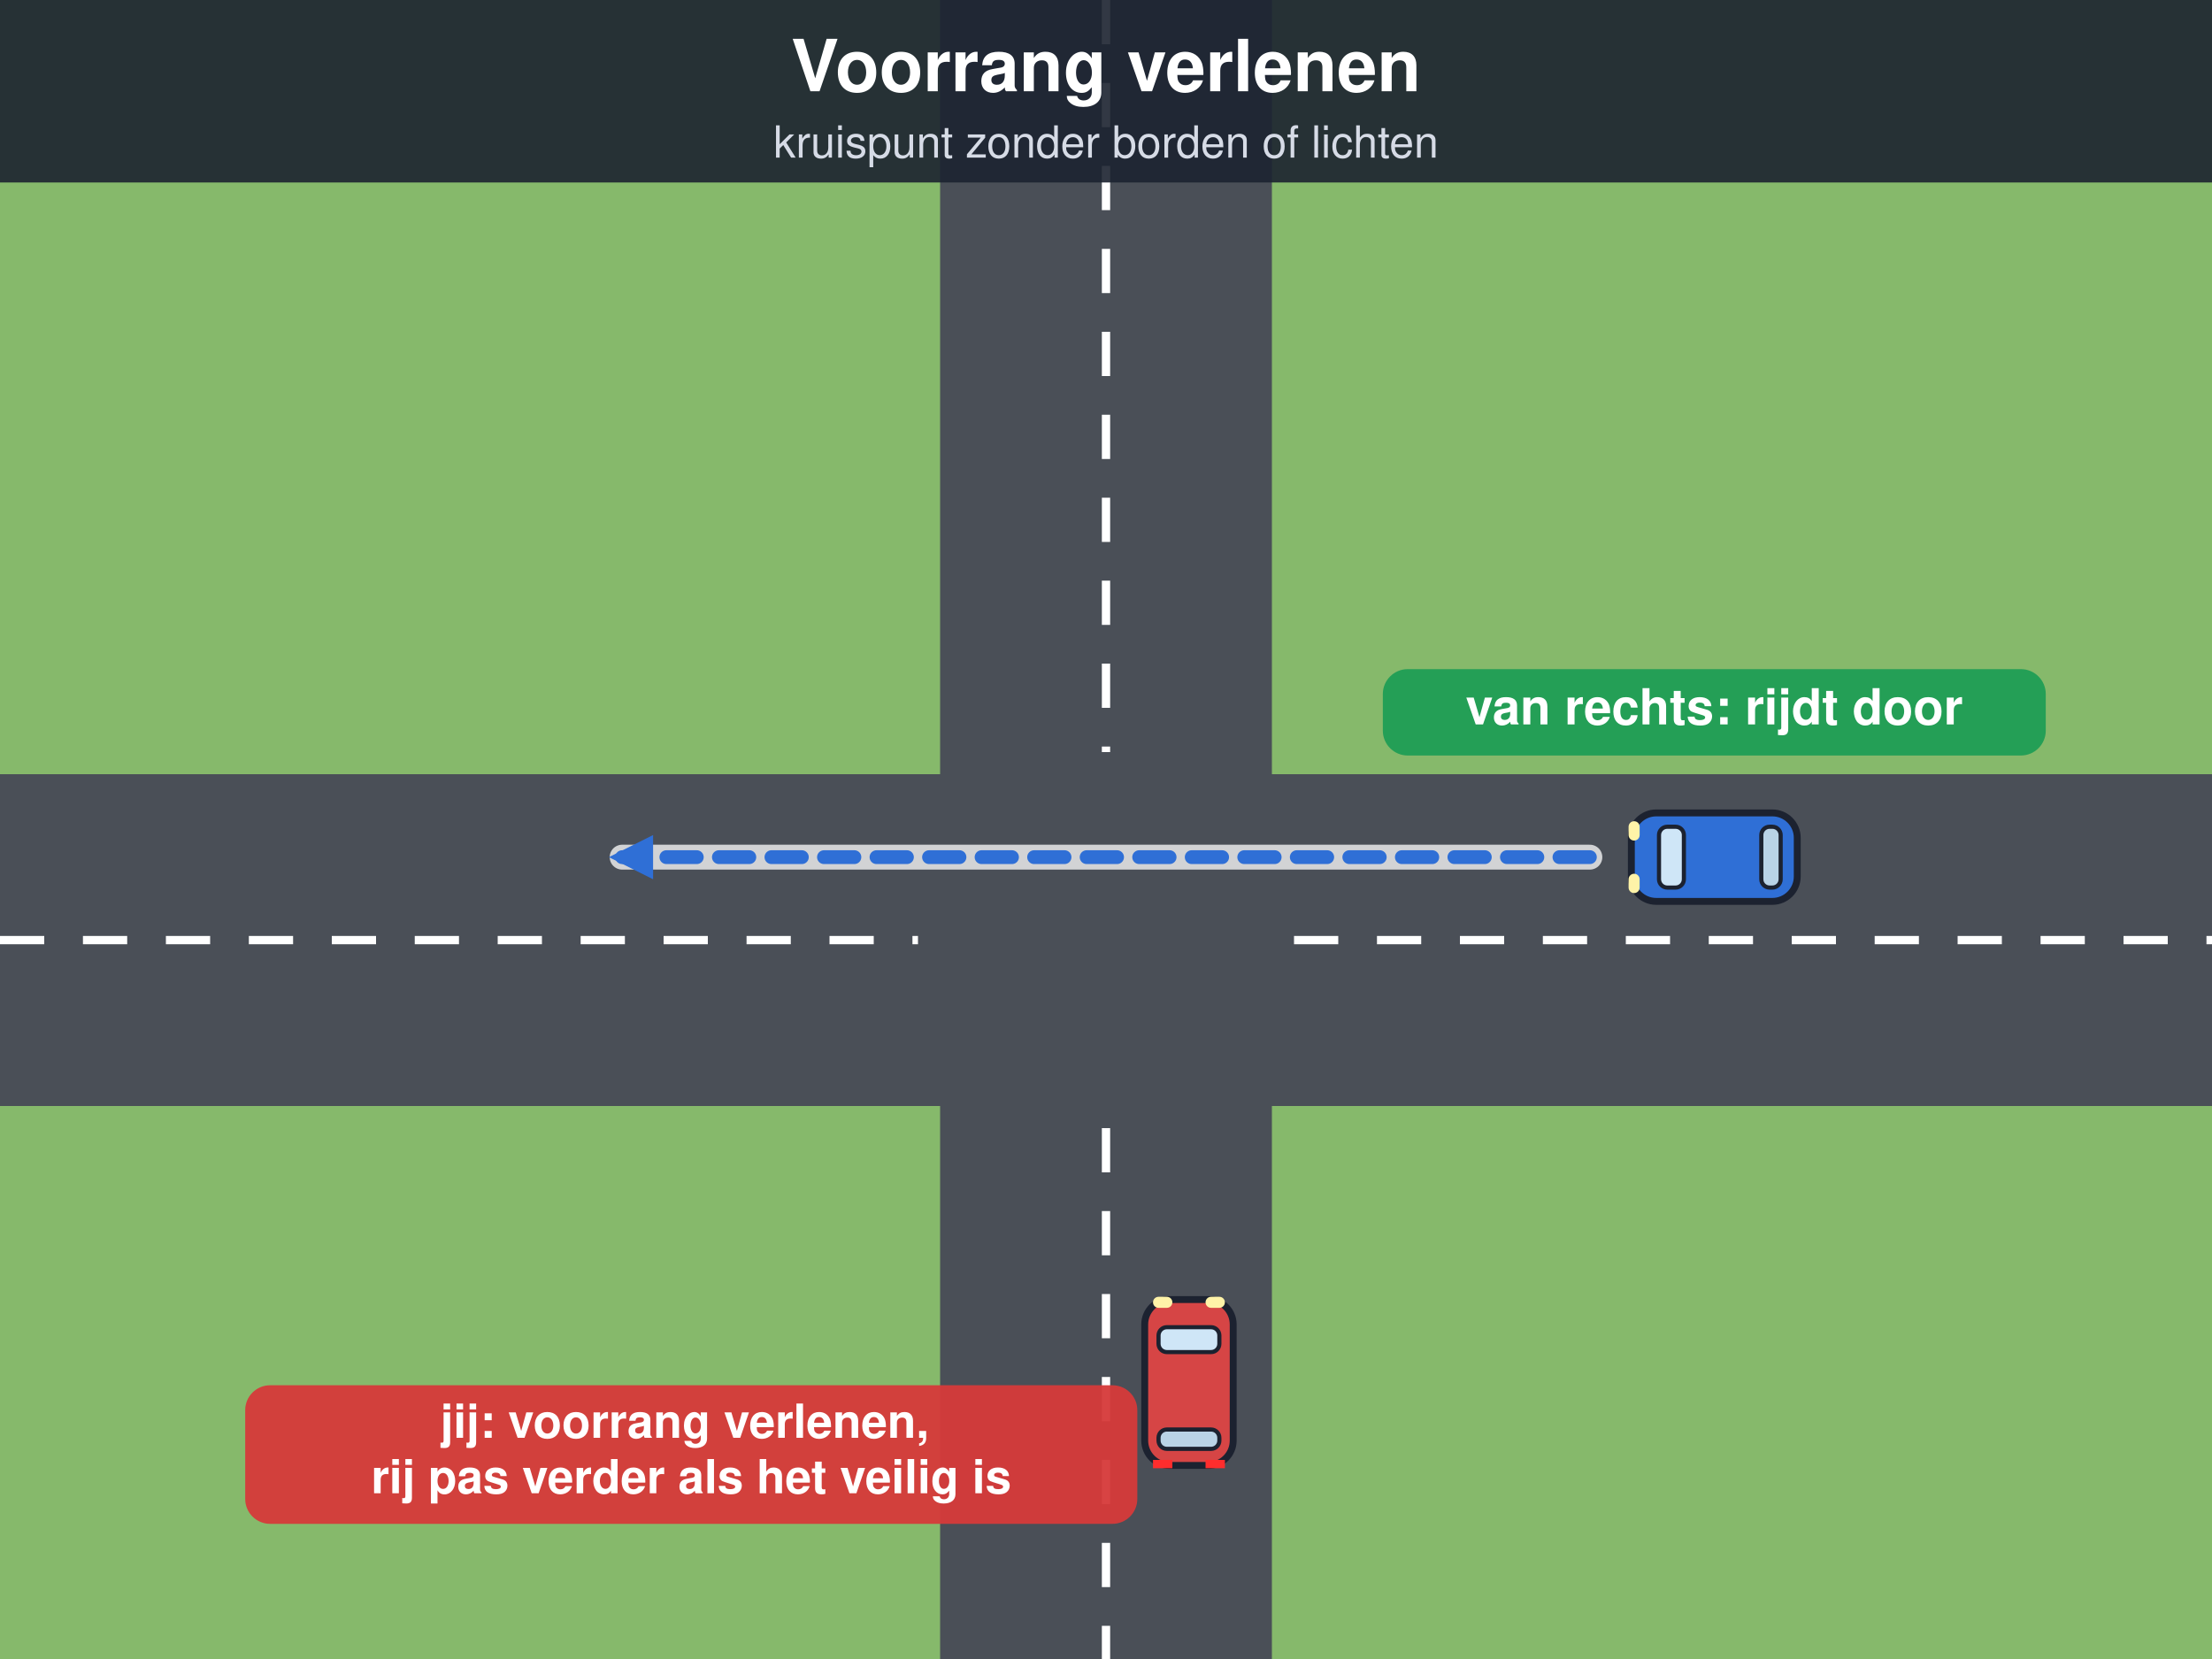
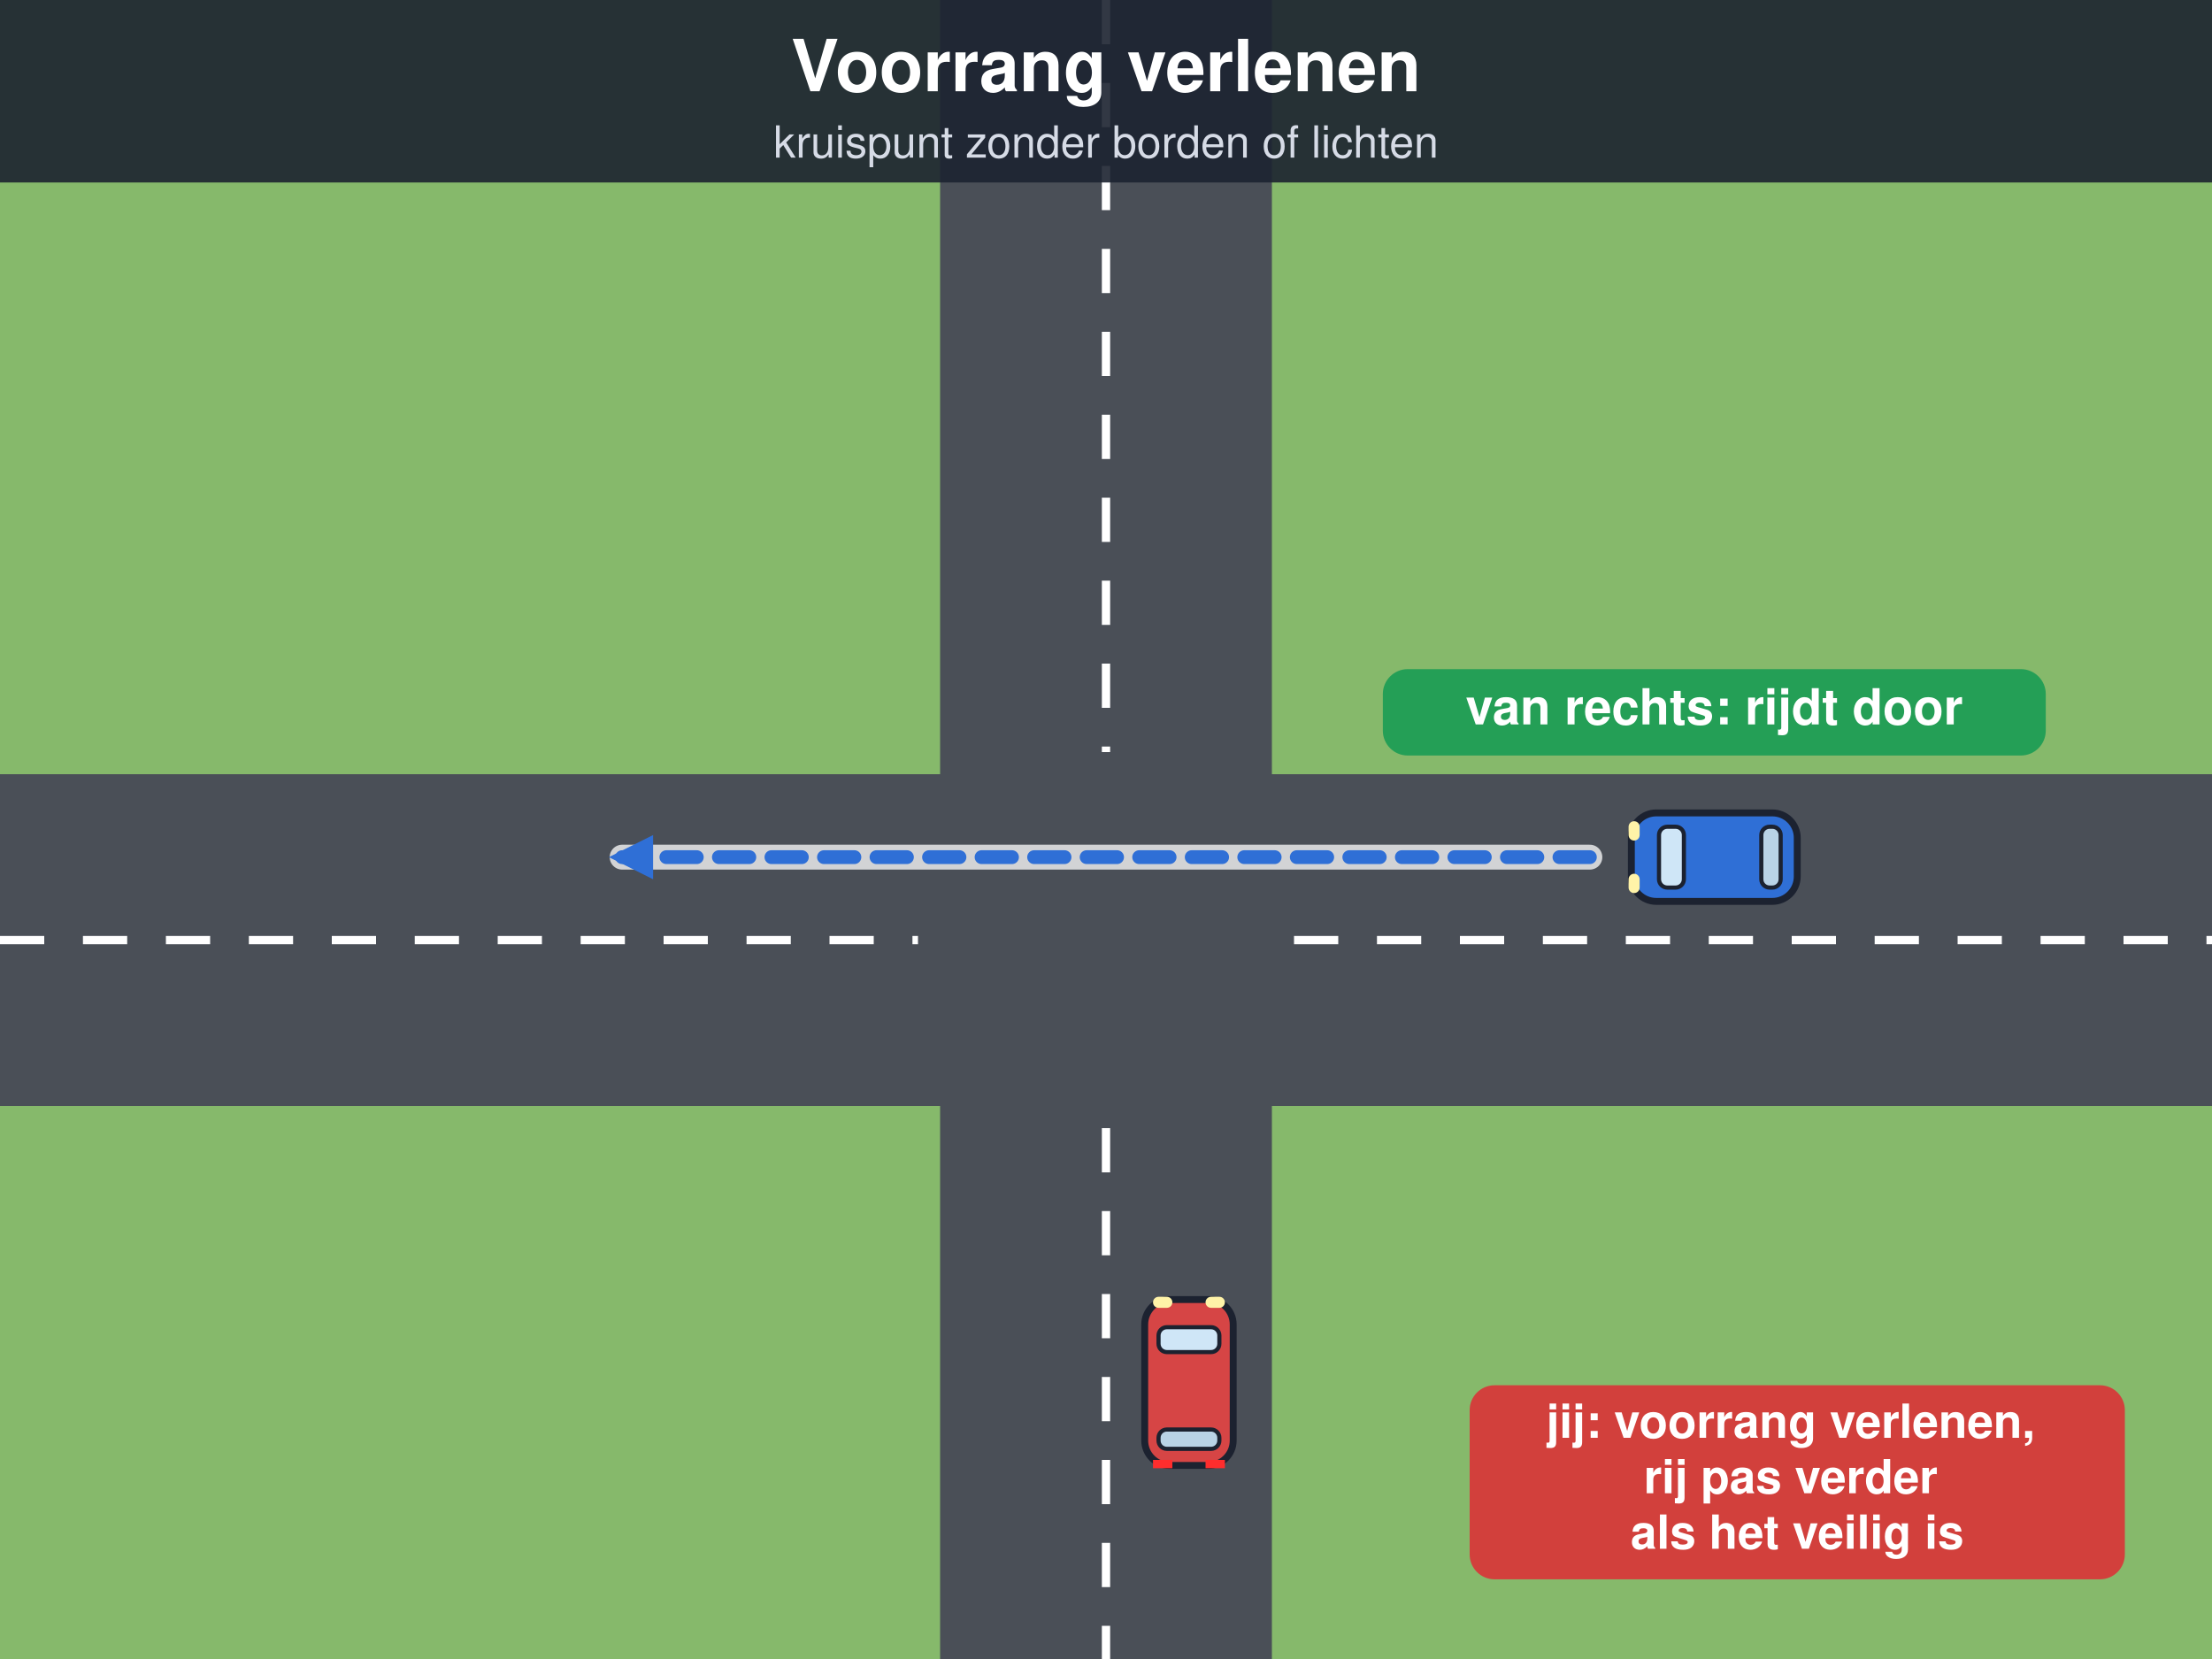
<svg xmlns="http://www.w3.org/2000/svg" viewBox="0 0 800 600" width="800" height="600" role="img" aria-labelledby="t d">
  <defs>
    <marker id="ah2f6fd6" viewBox="0 0 10 10" refX="7" refY="5" markerWidth="3.2" markerHeight="3.2" orient="auto" markerUnits="strokeWidth">
      <path d="M0 0 L10 5 L0 10 z" fill="#2f6fd6" />
    </marker>
  </defs>
  <rect width="800" height="600" fill="#86b96b" />
  <rect x="340" y="0" width="120" height="340" fill="#4a4f57" />
  <rect x="340" y="340" width="120" height="260" fill="#4a4f57" />
  <rect x="0" y="280" width="400" height="120" fill="#4a4f57" />
  <rect x="400" y="280" width="400" height="120" fill="#4a4f57" />
  <rect x="340" y="280" width="120" height="120" fill="#4a4f57" />
  <line x1="400" y1="0" x2="400" y2="272" stroke="#fff" stroke-width="3" stroke-dasharray="16 14" />
  <line x1="400" y1="408" x2="400" y2="600" stroke="#fff" stroke-width="3" stroke-dasharray="16 14" />
  <line x1="0" y1="340" x2="332" y2="340" stroke="#fff" stroke-width="3" stroke-dasharray="16 14" />
  <line x1="468" y1="340" x2="800" y2="340" stroke="#fff" stroke-width="3" stroke-dasharray="16 14" />
  <g transform="translate(620 310) rotate(270)">
    <rect x="-16" y="-30" width="32" height="60" rx="9" fill="#2f6fd6" stroke="#1c2230" stroke-width="2.5" />
    <rect x="-11" y="-20" width="22" height="9" rx="3" fill="#cfe6f7" stroke="#1c2230" stroke-width="1.5" />
    <rect x="-11" y="17" width="22" height="7" rx="3" fill="#b9d3e6" stroke="#1c2230" stroke-width="1.5" />
    <rect x="-13" y="-31" width="7" height="4" rx="2" fill="#fff3a8" />
    <rect x="6" y="-31" width="7" height="4" rx="2" fill="#fff3a8" />
  </g>
  <path d="M575,310 L225,310" fill="none" stroke="#fff" stroke-width="9" stroke-linecap="round" stroke-linejoin="round" opacity="0.75" />
  <path d="M575,310 L225,310" fill="none" stroke="#2f6fd6" stroke-width="5" stroke-linecap="round" stroke-linejoin="round" stroke-dasharray="11 8" marker-end="url(#ah2f6fd6)" />
  <g transform="translate(430 500) rotate(0)">
    <rect x="-16" y="-30" width="32" height="60" rx="9" fill="#d64545" stroke="#1c2230" stroke-width="2.5" />
    <rect x="-11" y="-20" width="22" height="9" rx="3" fill="#cfe6f7" stroke="#1c2230" stroke-width="1.5" />
    <rect x="-11" y="17" width="22" height="7" rx="3" fill="#b9d3e6" stroke="#1c2230" stroke-width="1.5" />
    <rect x="-13" y="-31" width="7" height="4" rx="2" fill="#fff3a8" />
    <rect x="6" y="-31" width="7" height="4" rx="2" fill="#fff3a8" />
    <rect x="-13" y="28" width="7" height="3" fill="#ff2d2d" />
    <rect x="6" y="28" width="7" height="3" fill="#ff2d2d" />
  </g>
  <rect x="500.12" y="242" width="239.76" height="31.24" rx="9" fill="#1f9d55" opacity="0.95" />
  <text x="620" y="262" font-family="Segoe UI, Helvetica, Arial, sans-serif" font-size="18" font-weight="700" fill="#fff" text-anchor="middle">
    <tspan x="620" dy="0">van rechts: rijdt door</tspan>
  </text>
-   <rect x="88.68" y="501" width="322.64" height="50.12" rx="9" fill="#d63a3a" opacity="0.95" />
-   <text x="250" y="520" font-family="Segoe UI, Helvetica, Arial, sans-serif" font-size="17" font-weight="700" fill="#fff" text-anchor="middle">
-     <tspan x="250" dy="0">jij: voorrang verlenen,</tspan>
-     <tspan x="250" dy="20.06">rij pas verder als het veilig is</tspan>
+   <rect x="531.52" y="501" width="236.96" height="70.18" rx="9" fill="#d63a3a" opacity="0.95" />
+   <text x="650" y="520" font-family="Segoe UI, Helvetica, Arial, sans-serif" font-size="17" font-weight="700" fill="#fff" text-anchor="middle">
+     <tspan x="650" dy="0">jij: voorrang verlenen,</tspan>
+     <tspan x="650" dy="20.06">rij pas verder</tspan>
+     <tspan x="650" dy="20.06">als het veilig is</tspan>
  </text>
  <rect x="0" y="0" width="800" height="66" fill="#1c2230" opacity="0.9" />
  <text x="400" y="33" font-family="Segoe UI, Helvetica, Arial, sans-serif" font-size="26" font-weight="700" fill="#fff" text-anchor="middle">
    <tspan x="400" dy="0">Voorrang verlenen</tspan>
  </text>
  <text x="400" y="57" font-family="Segoe UI, Helvetica, Arial, sans-serif" font-size="16" font-weight="500" fill="#d6dbe6" text-anchor="middle">
    <tspan x="400" dy="0">kruispunt zonder borden of lichten</tspan>
  </text>
</svg>
